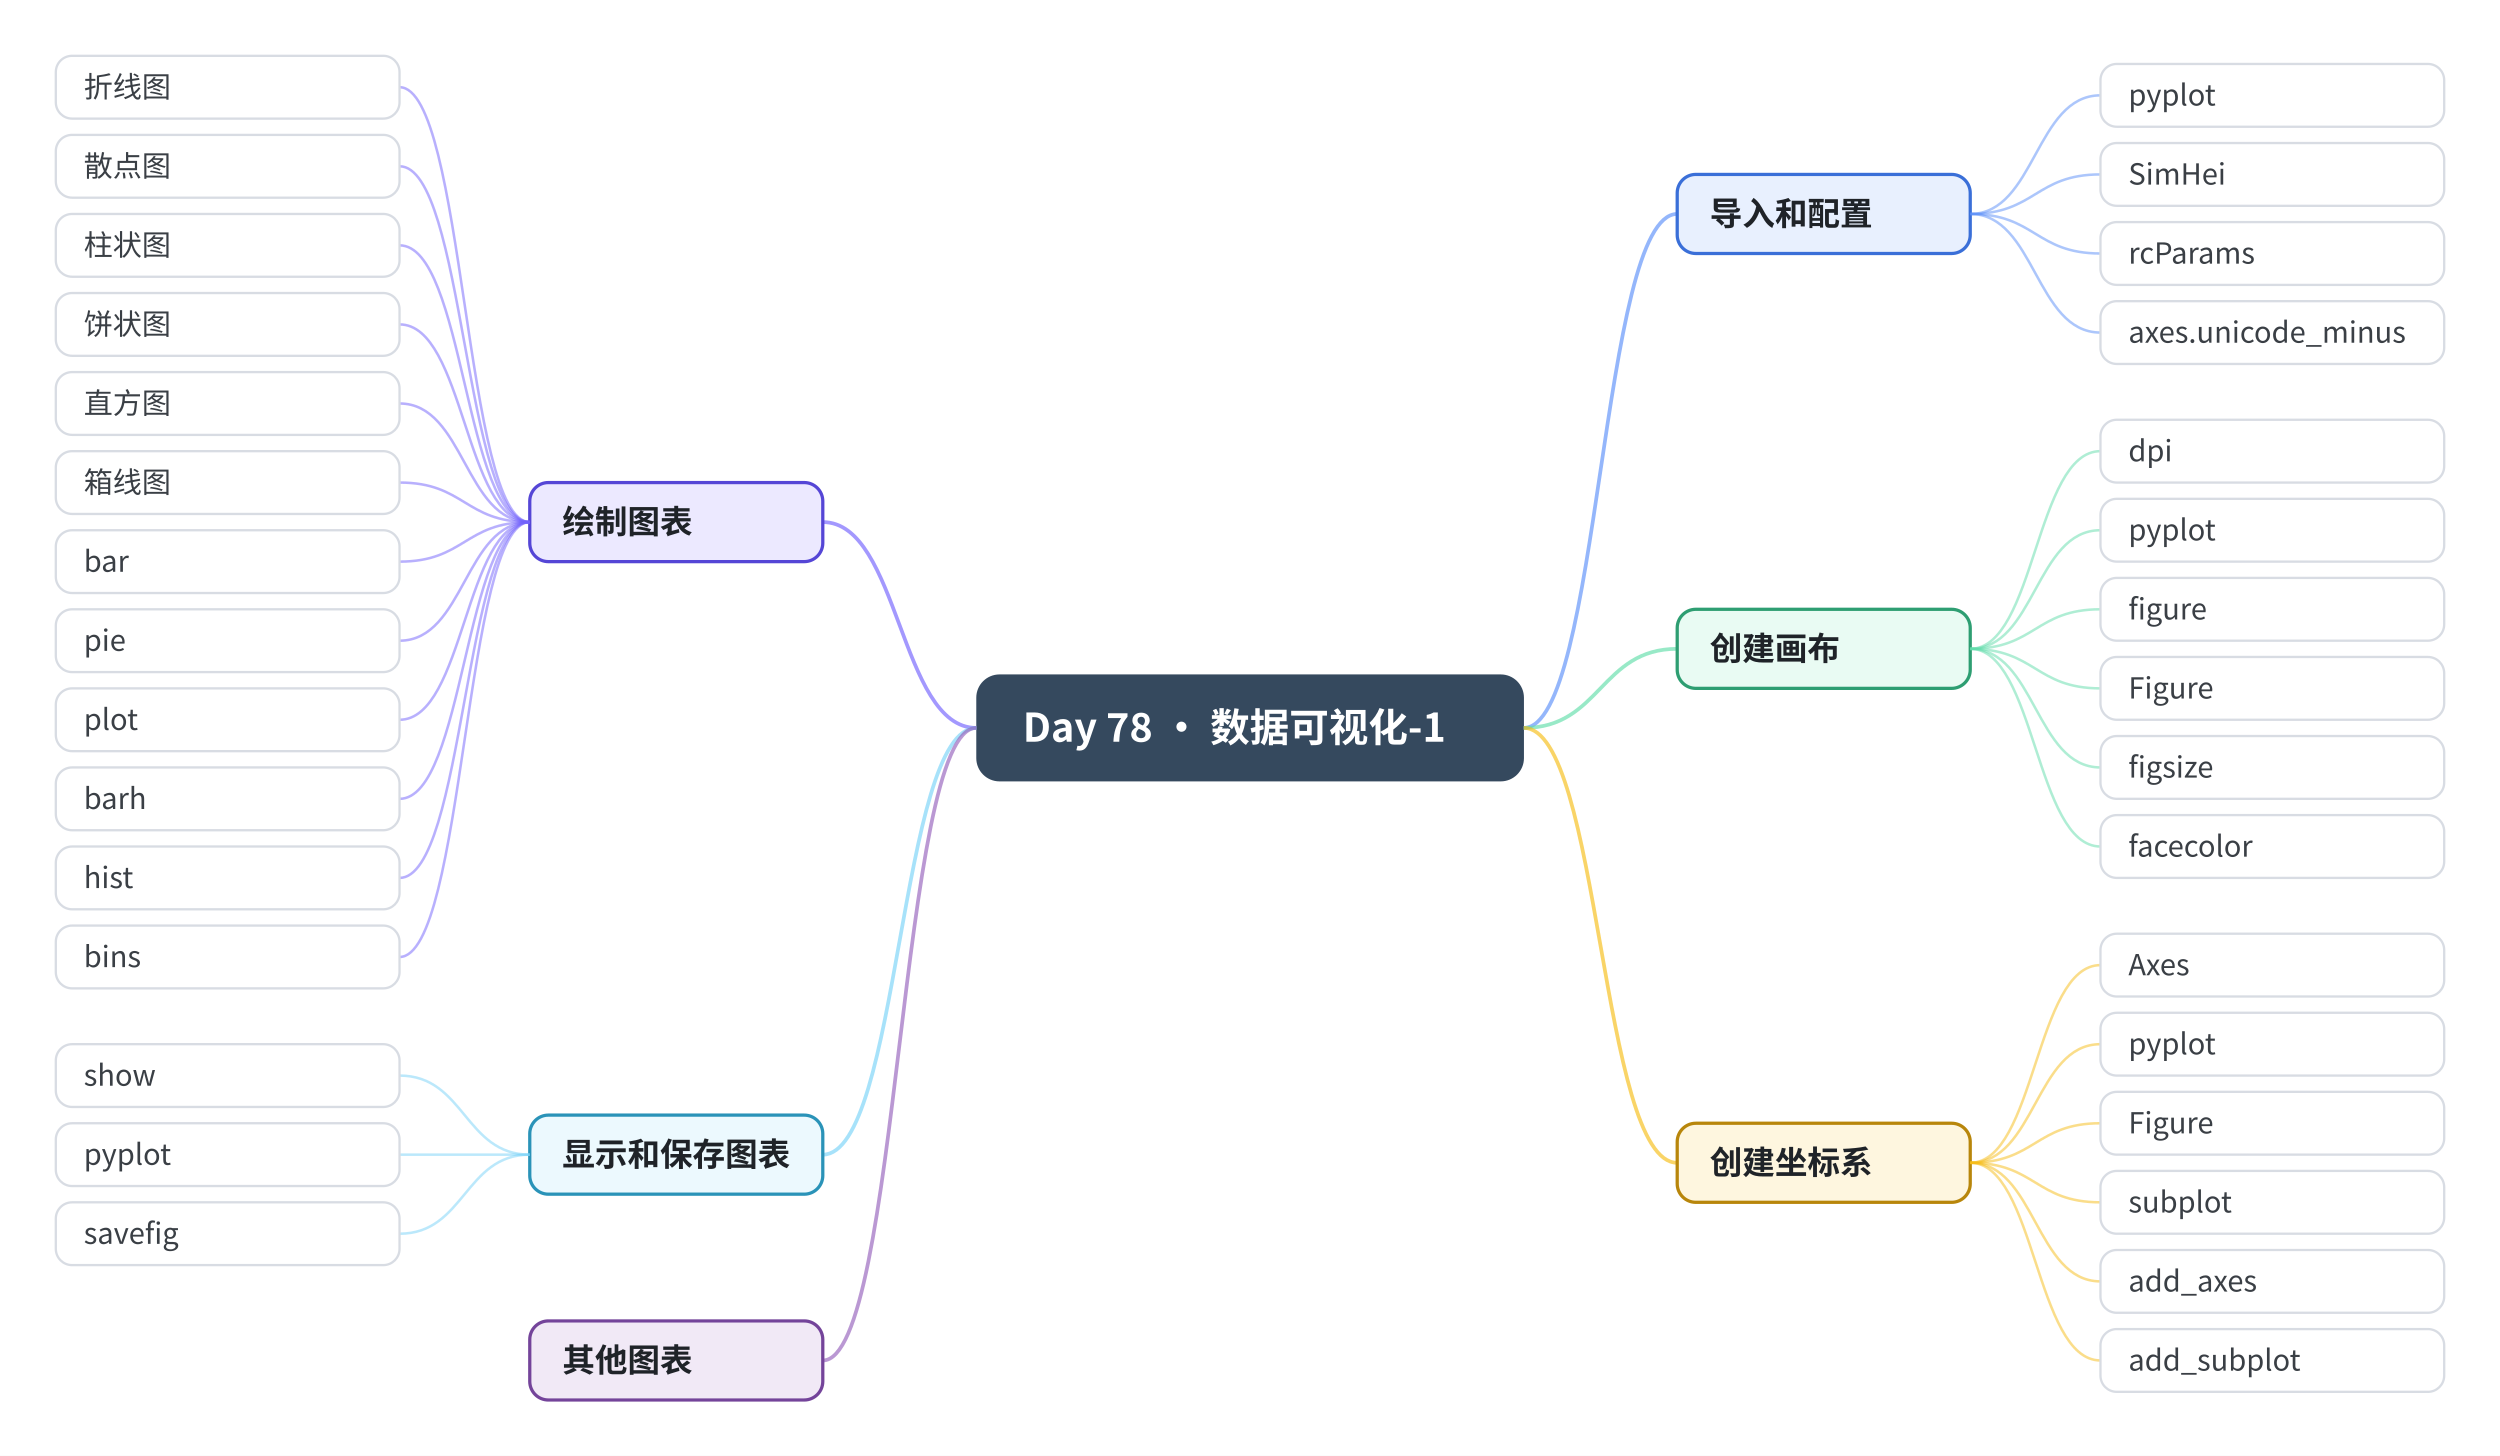
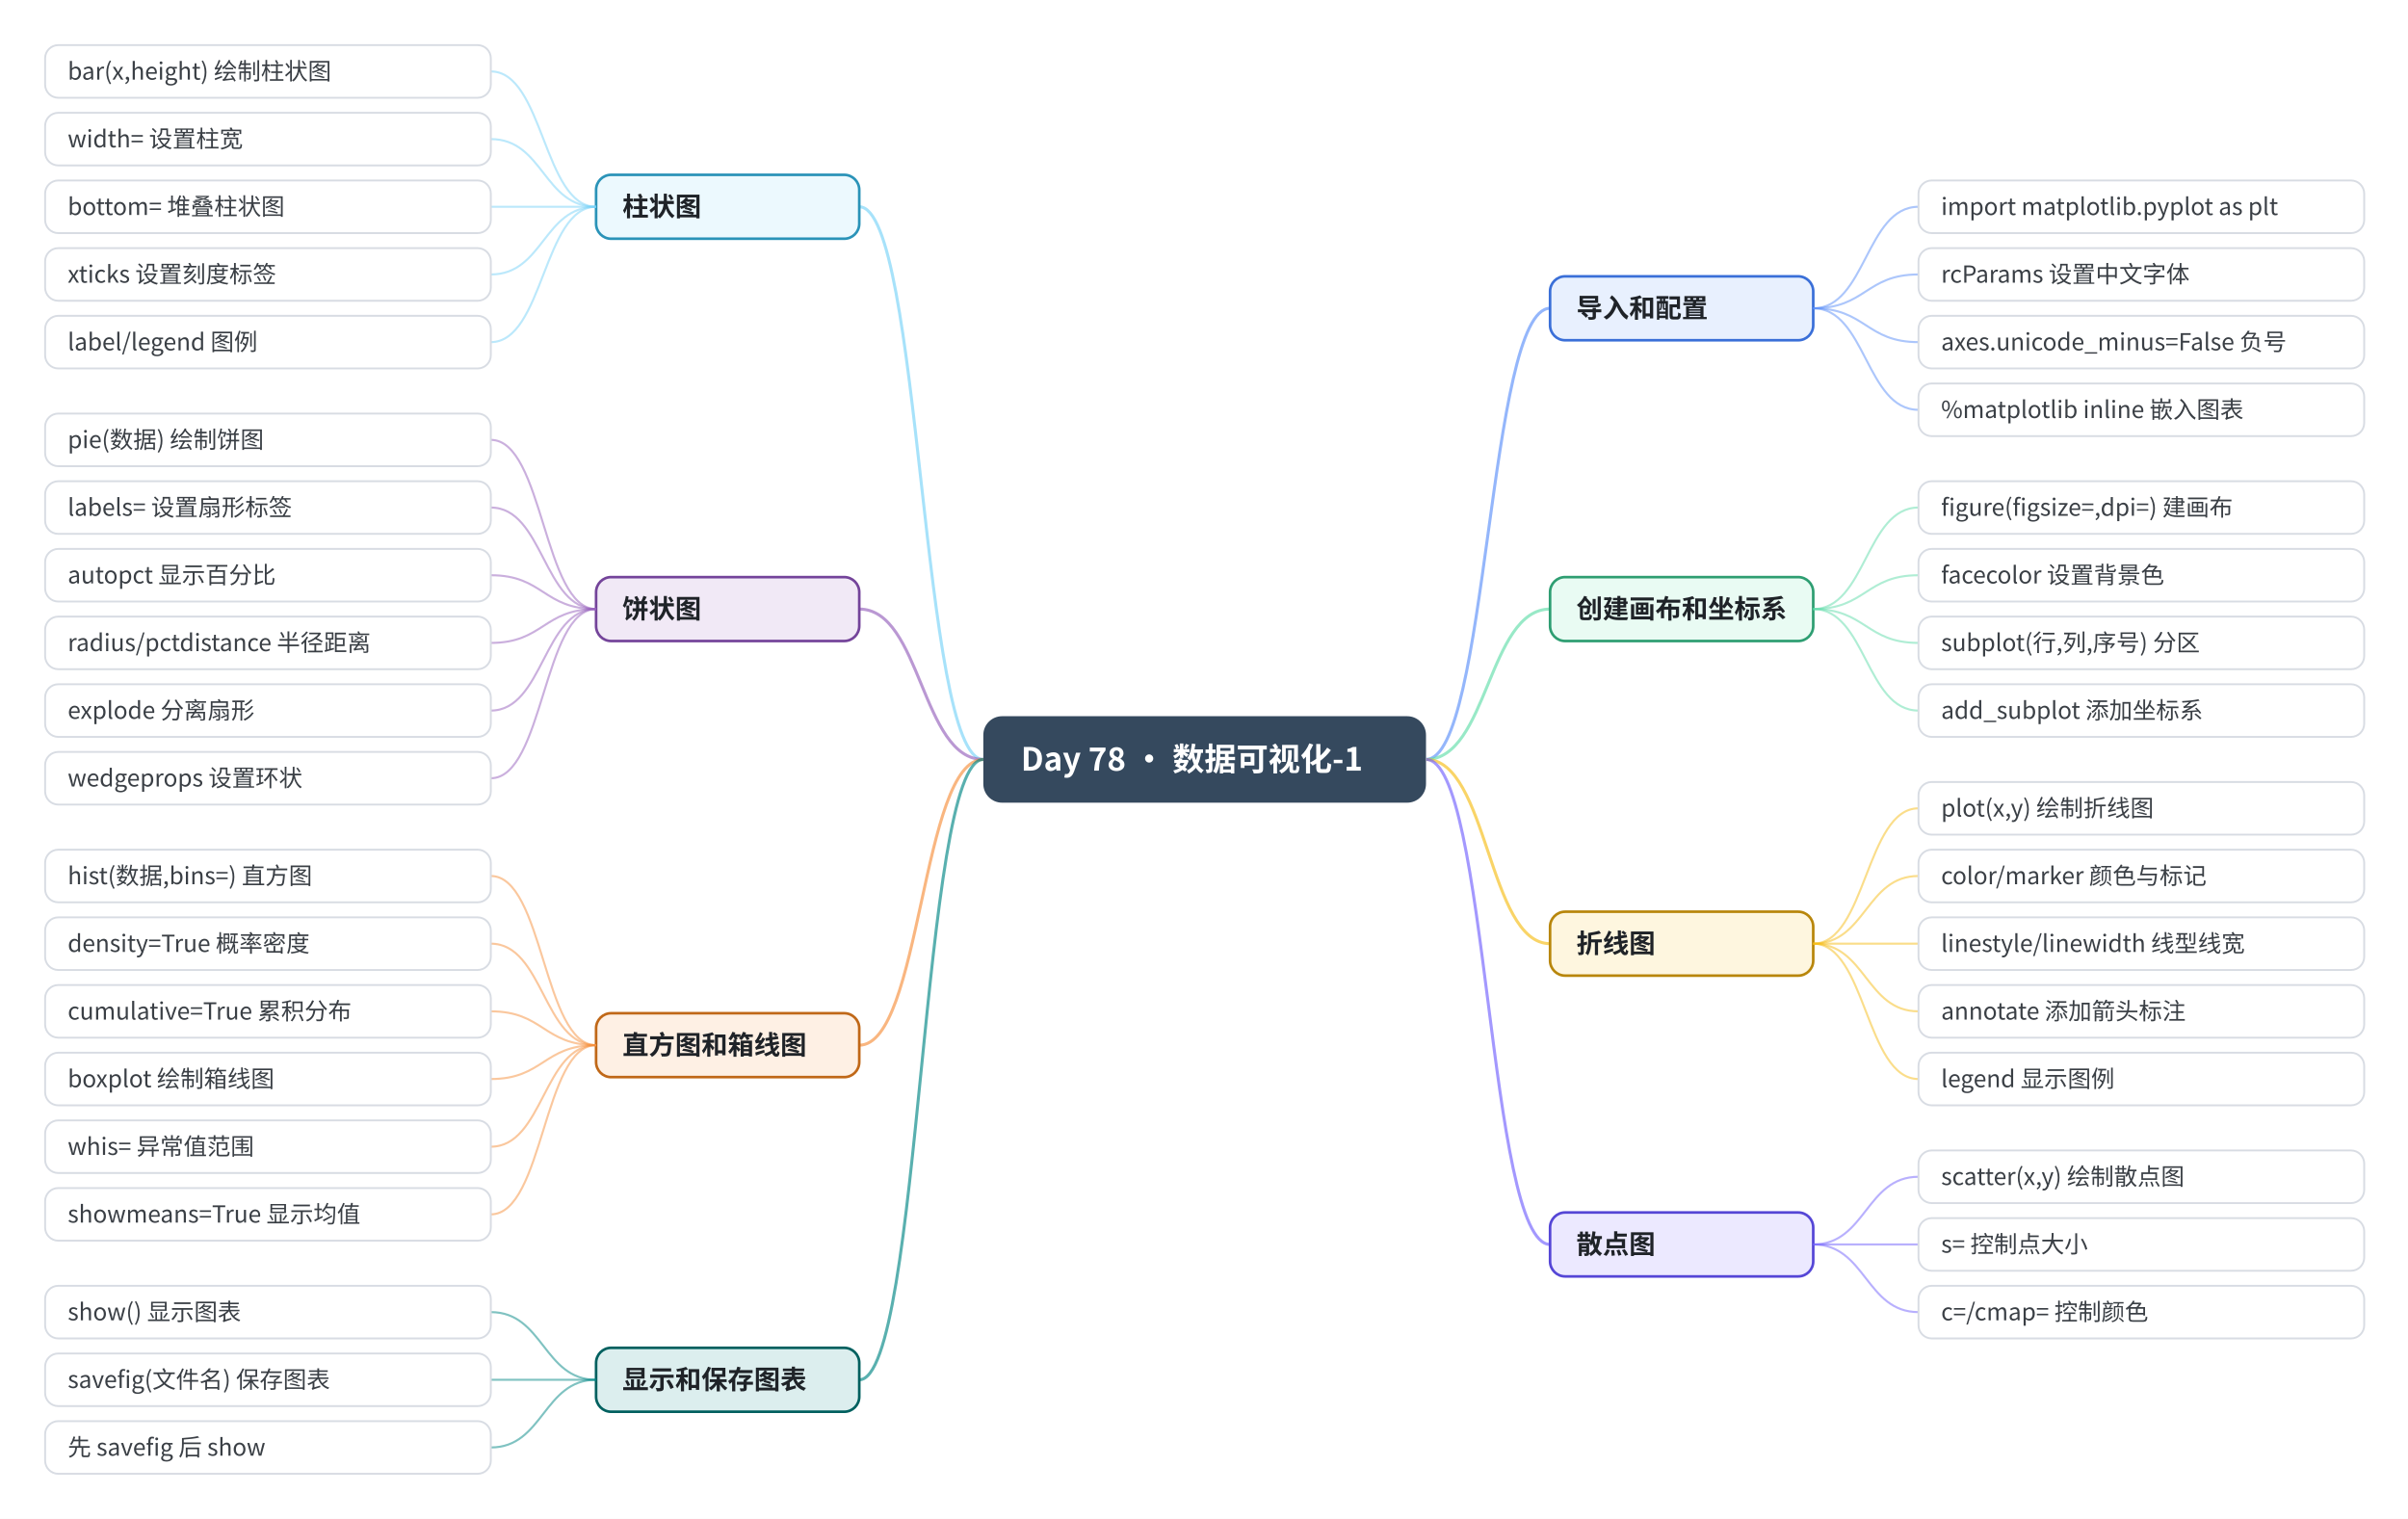
- <svg xmlns="http://www.w3.org/2000/svg" width="1075" height="626" viewBox="0 0 1075 626" font-family="Microsoft YaHei, PingFang SC, Hiragino Sans GB, Noto Sans CJK SC, sans-serif">
-   <rect width="1075" height="626" fill="#ffffff" />
-   <rect x="419.8" y="290.0" width="235.5" height="46" rx="10" fill="#35495E" />
-   <text x="439.8" y="313.0" fill="#ffffff" font-size="17" font-weight="bold" dominant-baseline="middle">Day 78 · 数据可视化-1</text>
-   <path d="M655.2,313.0 C688.2,313.0 688.2,92.0 721.2,92.0" fill="none" stroke="#5B8FF9" stroke-width="1.6" stroke-opacity="0.65" />
-   <rect x="721.2" y="75.0" width="126.0" height="34" rx="8" fill="#5B8FF9" fill-opacity="0.14" stroke="#3A6FD8" stroke-width="1.4" />
-   <text x="735.2" y="92.0" fill="#1f2328" font-size="14" font-weight="bold" dominant-baseline="middle">导入和配置</text>
-   <path d="M847.2,92.0 C875.2,92.0 875.2,41.0 903.2,41.0" fill="none" stroke="#5B8FF9" stroke-width="1.1" stroke-opacity="0.5" />
-   <rect x="903.2" y="27.5" width="147.8" height="27" rx="7" fill="#ffffff" stroke="#d8dce3" stroke-width="1" />
-   <text x="915.2" y="41.0" fill="#3a3f45" font-size="12.5" dominant-baseline="middle">pyplot</text>
-   <path d="M847.2,92.0 C875.2,92.0 875.2,75.0 903.2,75.0" fill="none" stroke="#5B8FF9" stroke-width="1.1" stroke-opacity="0.5" />
-   <rect x="903.2" y="61.5" width="147.8" height="27" rx="7" fill="#ffffff" stroke="#d8dce3" stroke-width="1" />
-   <text x="915.2" y="75.0" fill="#3a3f45" font-size="12.5" dominant-baseline="middle">SimHei</text>
-   <path d="M847.2,92.0 C875.2,92.0 875.2,109.0 903.2,109.0" fill="none" stroke="#5B8FF9" stroke-width="1.1" stroke-opacity="0.5" />
-   <rect x="903.2" y="95.5" width="147.8" height="27" rx="7" fill="#ffffff" stroke="#d8dce3" stroke-width="1" />
-   <text x="915.2" y="109.0" fill="#3a3f45" font-size="12.5" dominant-baseline="middle">rcParams</text>
-   <path d="M847.2,92.0 C875.2,92.0 875.2,143.0 903.2,143.0" fill="none" stroke="#5B8FF9" stroke-width="1.1" stroke-opacity="0.5" />
-   <rect x="903.2" y="129.5" width="147.8" height="27" rx="7" fill="#ffffff" stroke="#d8dce3" stroke-width="1" />
-   <text x="915.2" y="143.0" fill="#3a3f45" font-size="12.5" dominant-baseline="middle">axes.unicode_minus</text>
-   <path d="M655.2,313.0 C688.2,313.0 688.2,279.0 721.2,279.0" fill="none" stroke="#61DDAA" stroke-width="1.6" stroke-opacity="0.65" />
-   <rect x="721.2" y="262.0" width="126.0" height="34" rx="8" fill="#61DDAA" fill-opacity="0.14" stroke="#2E9E72" stroke-width="1.4" />
-   <text x="735.2" y="279.0" fill="#1f2328" font-size="14" font-weight="bold" dominant-baseline="middle">创建画布</text>
-   <path d="M847.2,279.0 C875.2,279.0 875.2,194.0 903.2,194.0" fill="none" stroke="#61DDAA" stroke-width="1.1" stroke-opacity="0.5" />
-   <rect x="903.2" y="180.5" width="147.8" height="27" rx="7" fill="#ffffff" stroke="#d8dce3" stroke-width="1" />
-   <text x="915.2" y="194.0" fill="#3a3f45" font-size="12.5" dominant-baseline="middle">dpi</text>
-   <path d="M847.2,279.0 C875.2,279.0 875.2,228.0 903.2,228.0" fill="none" stroke="#61DDAA" stroke-width="1.1" stroke-opacity="0.5" />
-   <rect x="903.2" y="214.5" width="147.8" height="27" rx="7" fill="#ffffff" stroke="#d8dce3" stroke-width="1" />
-   <text x="915.2" y="228.0" fill="#3a3f45" font-size="12.5" dominant-baseline="middle">pyplot</text>
-   <path d="M847.2,279.0 C875.2,279.0 875.2,262.0 903.2,262.0" fill="none" stroke="#61DDAA" stroke-width="1.1" stroke-opacity="0.5" />
-   <rect x="903.2" y="248.5" width="147.8" height="27" rx="7" fill="#ffffff" stroke="#d8dce3" stroke-width="1" />
-   <text x="915.2" y="262.0" fill="#3a3f45" font-size="12.5" dominant-baseline="middle">figure</text>
-   <path d="M847.2,279.0 C875.2,279.0 875.2,296.0 903.2,296.0" fill="none" stroke="#61DDAA" stroke-width="1.1" stroke-opacity="0.5" />
-   <rect x="903.2" y="282.5" width="147.8" height="27" rx="7" fill="#ffffff" stroke="#d8dce3" stroke-width="1" />
-   <text x="915.2" y="296.0" fill="#3a3f45" font-size="12.5" dominant-baseline="middle">Figure</text>
-   <path d="M847.2,279.0 C875.2,279.0 875.2,330.0 903.2,330.0" fill="none" stroke="#61DDAA" stroke-width="1.1" stroke-opacity="0.5" />
-   <rect x="903.2" y="316.5" width="147.8" height="27" rx="7" fill="#ffffff" stroke="#d8dce3" stroke-width="1" />
-   <text x="915.2" y="330.0" fill="#3a3f45" font-size="12.5" dominant-baseline="middle">figsize</text>
-   <path d="M847.2,279.0 C875.2,279.0 875.2,364.0 903.2,364.0" fill="none" stroke="#61DDAA" stroke-width="1.1" stroke-opacity="0.5" />
-   <rect x="903.2" y="350.5" width="147.8" height="27" rx="7" fill="#ffffff" stroke="#d8dce3" stroke-width="1" />
-   <text x="915.2" y="364.0" fill="#3a3f45" font-size="12.5" dominant-baseline="middle">facecolor</text>
-   <path d="M655.2,313.0 C688.2,313.0 688.2,500.0 721.2,500.0" fill="none" stroke="#F6BD16" stroke-width="1.6" stroke-opacity="0.65" />
-   <rect x="721.2" y="483.0" width="126.0" height="34" rx="8" fill="#F6BD16" fill-opacity="0.14" stroke="#B8860B" stroke-width="1.4" />
-   <text x="735.2" y="500.0" fill="#1f2328" font-size="14" font-weight="bold" dominant-baseline="middle">创建坐标系</text>
-   <path d="M847.2,500.0 C875.2,500.0 875.2,415.0 903.2,415.0" fill="none" stroke="#F6BD16" stroke-width="1.1" stroke-opacity="0.5" />
-   <rect x="903.2" y="401.5" width="147.8" height="27" rx="7" fill="#ffffff" stroke="#d8dce3" stroke-width="1" />
-   <text x="915.2" y="415.0" fill="#3a3f45" font-size="12.5" dominant-baseline="middle">Axes</text>
-   <path d="M847.2,500.0 C875.2,500.0 875.2,449.0 903.2,449.0" fill="none" stroke="#F6BD16" stroke-width="1.1" stroke-opacity="0.5" />
-   <rect x="903.2" y="435.5" width="147.8" height="27" rx="7" fill="#ffffff" stroke="#d8dce3" stroke-width="1" />
-   <text x="915.2" y="449.0" fill="#3a3f45" font-size="12.5" dominant-baseline="middle">pyplot</text>
-   <path d="M847.2,500.0 C875.2,500.0 875.2,483.0 903.2,483.0" fill="none" stroke="#F6BD16" stroke-width="1.1" stroke-opacity="0.5" />
-   <rect x="903.2" y="469.5" width="147.8" height="27" rx="7" fill="#ffffff" stroke="#d8dce3" stroke-width="1" />
-   <text x="915.2" y="483.0" fill="#3a3f45" font-size="12.5" dominant-baseline="middle">Figure</text>
-   <path d="M847.2,500.0 C875.2,500.0 875.2,517.0 903.2,517.0" fill="none" stroke="#F6BD16" stroke-width="1.1" stroke-opacity="0.5" />
-   <rect x="903.2" y="503.5" width="147.8" height="27" rx="7" fill="#ffffff" stroke="#d8dce3" stroke-width="1" />
-   <text x="915.2" y="517.0" fill="#3a3f45" font-size="12.5" dominant-baseline="middle">subplot</text>
-   <path d="M847.2,500.0 C875.2,500.0 875.2,551.0 903.2,551.0" fill="none" stroke="#F6BD16" stroke-width="1.1" stroke-opacity="0.5" />
-   <rect x="903.2" y="537.5" width="147.8" height="27" rx="7" fill="#ffffff" stroke="#d8dce3" stroke-width="1" />
-   <text x="915.2" y="551.0" fill="#3a3f45" font-size="12.5" dominant-baseline="middle">add_axes</text>
-   <path d="M847.2,500.0 C875.2,500.0 875.2,585.0 903.2,585.0" fill="none" stroke="#F6BD16" stroke-width="1.1" stroke-opacity="0.5" />
-   <rect x="903.2" y="571.5" width="147.8" height="27" rx="7" fill="#ffffff" stroke="#d8dce3" stroke-width="1" />
-   <text x="915.2" y="585.0" fill="#3a3f45" font-size="12.5" dominant-baseline="middle">add_subplot</text>
-   <path d="M419.8,313.0 C386.8,313.0 386.8,224.5 353.8,224.5" fill="none" stroke="#7262FD" stroke-width="1.6" stroke-opacity="0.65" />
-   <rect x="227.8" y="207.5" width="126.0" height="34" rx="8" fill="#7262FD" fill-opacity="0.14" stroke="#5546D6" stroke-width="1.4" />
-   <text x="241.8" y="224.5" fill="#1f2328" font-size="14" font-weight="bold" dominant-baseline="middle">绘制图表</text>
-   <path d="M227.8,224.5 C199.8,224.5 199.8,37.5 171.8,37.5" fill="none" stroke="#7262FD" stroke-width="1.1" stroke-opacity="0.5" />
-   <rect x="24.0" y="24.0" width="147.8" height="27" rx="7" fill="#ffffff" stroke="#d8dce3" stroke-width="1" />
-   <text x="36.0" y="37.5" fill="#3a3f45" font-size="12.5" dominant-baseline="middle">折线图</text>
-   <path d="M227.8,224.5 C199.8,224.5 199.8,71.5 171.8,71.5" fill="none" stroke="#7262FD" stroke-width="1.1" stroke-opacity="0.5" />
-   <rect x="24.0" y="58.0" width="147.8" height="27" rx="7" fill="#ffffff" stroke="#d8dce3" stroke-width="1" />
-   <text x="36.0" y="71.5" fill="#3a3f45" font-size="12.5" dominant-baseline="middle">散点图</text>
-   <path d="M227.8,224.5 C199.8,224.5 199.8,105.5 171.8,105.5" fill="none" stroke="#7262FD" stroke-width="1.1" stroke-opacity="0.5" />
-   <rect x="24.0" y="92.0" width="147.8" height="27" rx="7" fill="#ffffff" stroke="#d8dce3" stroke-width="1" />
-   <text x="36.0" y="105.5" fill="#3a3f45" font-size="12.5" dominant-baseline="middle">柱状图</text>
-   <path d="M227.8,224.5 C199.8,224.5 199.8,139.5 171.8,139.5" fill="none" stroke="#7262FD" stroke-width="1.1" stroke-opacity="0.5" />
-   <rect x="24.0" y="126.0" width="147.8" height="27" rx="7" fill="#ffffff" stroke="#d8dce3" stroke-width="1" />
-   <text x="36.0" y="139.5" fill="#3a3f45" font-size="12.5" dominant-baseline="middle">饼状图</text>
-   <path d="M227.8,224.5 C199.8,224.5 199.8,173.5 171.8,173.5" fill="none" stroke="#7262FD" stroke-width="1.1" stroke-opacity="0.5" />
-   <rect x="24.0" y="160.0" width="147.8" height="27" rx="7" fill="#ffffff" stroke="#d8dce3" stroke-width="1" />
-   <text x="36.0" y="173.5" fill="#3a3f45" font-size="12.5" dominant-baseline="middle">直方图</text>
-   <path d="M227.8,224.5 C199.8,224.5 199.8,207.5 171.8,207.5" fill="none" stroke="#7262FD" stroke-width="1.1" stroke-opacity="0.5" />
-   <rect x="24.0" y="194.0" width="147.8" height="27" rx="7" fill="#ffffff" stroke="#d8dce3" stroke-width="1" />
-   <text x="36.0" y="207.5" fill="#3a3f45" font-size="12.5" dominant-baseline="middle">箱线图</text>
-   <path d="M227.8,224.5 C199.8,224.5 199.8,241.5 171.8,241.5" fill="none" stroke="#7262FD" stroke-width="1.1" stroke-opacity="0.5" />
-   <rect x="24.0" y="228.0" width="147.8" height="27" rx="7" fill="#ffffff" stroke="#d8dce3" stroke-width="1" />
-   <text x="36.0" y="241.5" fill="#3a3f45" font-size="12.5" dominant-baseline="middle">bar</text>
-   <path d="M227.8,224.5 C199.8,224.5 199.8,275.5 171.8,275.5" fill="none" stroke="#7262FD" stroke-width="1.1" stroke-opacity="0.5" />
-   <rect x="24.0" y="262.0" width="147.8" height="27" rx="7" fill="#ffffff" stroke="#d8dce3" stroke-width="1" />
-   <text x="36.0" y="275.5" fill="#3a3f45" font-size="12.5" dominant-baseline="middle">pie</text>
-   <path d="M227.8,224.5 C199.8,224.5 199.8,309.5 171.8,309.5" fill="none" stroke="#7262FD" stroke-width="1.1" stroke-opacity="0.5" />
-   <rect x="24.0" y="296.0" width="147.8" height="27" rx="7" fill="#ffffff" stroke="#d8dce3" stroke-width="1" />
-   <text x="36.0" y="309.5" fill="#3a3f45" font-size="12.5" dominant-baseline="middle">plot</text>
-   <path d="M227.8,224.5 C199.8,224.5 199.8,343.5 171.8,343.5" fill="none" stroke="#7262FD" stroke-width="1.1" stroke-opacity="0.5" />
-   <rect x="24.0" y="330.0" width="147.8" height="27" rx="7" fill="#ffffff" stroke="#d8dce3" stroke-width="1" />
-   <text x="36.0" y="343.5" fill="#3a3f45" font-size="12.5" dominant-baseline="middle">barh</text>
-   <path d="M227.8,224.5 C199.8,224.5 199.8,377.5 171.8,377.5" fill="none" stroke="#7262FD" stroke-width="1.1" stroke-opacity="0.5" />
-   <rect x="24.0" y="364.0" width="147.8" height="27" rx="7" fill="#ffffff" stroke="#d8dce3" stroke-width="1" />
-   <text x="36.0" y="377.5" fill="#3a3f45" font-size="12.5" dominant-baseline="middle">hist</text>
-   <path d="M227.8,224.5 C199.8,224.5 199.8,411.5 171.8,411.5" fill="none" stroke="#7262FD" stroke-width="1.1" stroke-opacity="0.5" />
-   <rect x="24.0" y="398.0" width="147.8" height="27" rx="7" fill="#ffffff" stroke="#d8dce3" stroke-width="1" />
-   <text x="36.0" y="411.5" fill="#3a3f45" font-size="12.5" dominant-baseline="middle">bins</text>
-   <path d="M419.8,313.0 C386.8,313.0 386.8,496.5 353.8,496.5" fill="none" stroke="#78D3F8" stroke-width="1.6" stroke-opacity="0.65" />
-   <rect x="227.8" y="479.5" width="126.0" height="34" rx="8" fill="#78D3F8" fill-opacity="0.14" stroke="#2A93B8" stroke-width="1.4" />
-   <text x="241.8" y="496.5" fill="#1f2328" font-size="14" font-weight="bold" dominant-baseline="middle">显示和保存图表</text>
-   <path d="M227.8,496.5 C199.8,496.5 199.8,462.5 171.8,462.5" fill="none" stroke="#78D3F8" stroke-width="1.1" stroke-opacity="0.5" />
-   <rect x="24.0" y="449.0" width="147.8" height="27" rx="7" fill="#ffffff" stroke="#d8dce3" stroke-width="1" />
-   <text x="36.0" y="462.5" fill="#3a3f45" font-size="12.5" dominant-baseline="middle">show</text>
-   <path d="M227.8,496.5 C199.8,496.5 199.8,496.5 171.8,496.5" fill="none" stroke="#78D3F8" stroke-width="1.1" stroke-opacity="0.5" />
-   <rect x="24.0" y="483.0" width="147.8" height="27" rx="7" fill="#ffffff" stroke="#d8dce3" stroke-width="1" />
-   <text x="36.0" y="496.5" fill="#3a3f45" font-size="12.5" dominant-baseline="middle">pyplot</text>
-   <path d="M227.8,496.5 C199.8,496.5 199.8,530.5 171.8,530.5" fill="none" stroke="#78D3F8" stroke-width="1.1" stroke-opacity="0.5" />
-   <rect x="24.0" y="517.0" width="147.8" height="27" rx="7" fill="#ffffff" stroke="#d8dce3" stroke-width="1" />
-   <text x="36.0" y="530.5" fill="#3a3f45" font-size="12.5" dominant-baseline="middle">savefig</text>
-   <path d="M419.8,313.0 C386.8,313.0 386.8,585.0 353.8,585.0" fill="none" stroke="#9661BC" stroke-width="1.6" stroke-opacity="0.65" />
-   <rect x="227.8" y="568.0" width="126.0" height="34" rx="8" fill="#9661BC" fill-opacity="0.14" stroke="#74449A" stroke-width="1.4" />
-   <text x="241.8" y="585.0" fill="#1f2328" font-size="14" font-weight="bold" dominant-baseline="middle">其他图表</text>
+ <svg xmlns="http://www.w3.org/2000/svg" width="1281" height="808" viewBox="0 0 1281 808" font-family="Microsoft YaHei, PingFang SC, Hiragino Sans GB, Noto Sans CJK SC, sans-serif">
+   <rect width="1281" height="808" fill="#ffffff" />
+   <rect x="523.1" y="381.0" width="235.5" height="46" rx="10" fill="#35495E" />
+   <text x="543.1" y="404.0" fill="#ffffff" font-size="17" font-weight="bold" dominant-baseline="middle">Day 78 · 数据可视化-1</text>
+   <path d="M758.6,404.0 C791.6,404.0 791.6,164.0 824.6,164.0" fill="none" stroke="#5B8FF9" stroke-width="1.6" stroke-opacity="0.65" />
+   <rect x="824.6" y="147.0" width="140.0" height="34" rx="8" fill="#5B8FF9" fill-opacity="0.14" stroke="#3A6FD8" stroke-width="1.4" />
+   <text x="838.6" y="164.0" fill="#1f2328" font-size="14" font-weight="bold" dominant-baseline="middle">导入和配置</text>
+   <path d="M964.6,164.0 C992.6,164.0 992.6,110.0 1020.6,110.0" fill="none" stroke="#5B8FF9" stroke-width="1.1" stroke-opacity="0.5" />
+   <rect x="1020.6" y="96.0" width="237.1" height="28" rx="7" fill="#ffffff" stroke="#d8dce3" stroke-width="1" />
+   <text x="1032.6" y="110.0" fill="#3a3f45" font-size="12.5" dominant-baseline="middle">import matplotlib.pyplot as plt</text>
+   <path d="M964.6,164.0 C992.6,164.0 992.6,146.0 1020.6,146.0" fill="none" stroke="#5B8FF9" stroke-width="1.1" stroke-opacity="0.5" />
+   <rect x="1020.6" y="132.0" width="237.1" height="28" rx="7" fill="#ffffff" stroke="#d8dce3" stroke-width="1" />
+   <text x="1032.6" y="146.0" fill="#3a3f45" font-size="12.5" dominant-baseline="middle">rcParams 设置中文字体</text>
+   <path d="M964.6,164.0 C992.6,164.0 992.6,182.0 1020.6,182.0" fill="none" stroke="#5B8FF9" stroke-width="1.1" stroke-opacity="0.5" />
+   <rect x="1020.6" y="168.0" width="237.1" height="28" rx="7" fill="#ffffff" stroke="#d8dce3" stroke-width="1" />
+   <text x="1032.6" y="182.0" fill="#3a3f45" font-size="12.5" dominant-baseline="middle">axes.unicode_minus=False 负号</text>
+   <path d="M964.6,164.0 C992.6,164.0 992.6,218.0 1020.6,218.0" fill="none" stroke="#5B8FF9" stroke-width="1.1" stroke-opacity="0.5" />
+   <rect x="1020.6" y="204.0" width="237.1" height="28" rx="7" fill="#ffffff" stroke="#d8dce3" stroke-width="1" />
+   <text x="1032.6" y="218.0" fill="#3a3f45" font-size="12.5" dominant-baseline="middle">%matplotlib inline 嵌入图表</text>
+   <path d="M758.6,404.0 C791.6,404.0 791.6,324.0 824.6,324.0" fill="none" stroke="#61DDAA" stroke-width="1.6" stroke-opacity="0.65" />
+   <rect x="824.6" y="307.0" width="140.0" height="34" rx="8" fill="#61DDAA" fill-opacity="0.14" stroke="#2E9E72" stroke-width="1.4" />
+   <text x="838.6" y="324.0" fill="#1f2328" font-size="14" font-weight="bold" dominant-baseline="middle">创建画布和坐标系</text>
+   <path d="M964.6,324.0 C992.6,324.0 992.6,270.0 1020.6,270.0" fill="none" stroke="#61DDAA" stroke-width="1.1" stroke-opacity="0.5" />
+   <rect x="1020.6" y="256.0" width="237.1" height="28" rx="7" fill="#ffffff" stroke="#d8dce3" stroke-width="1" />
+   <text x="1032.6" y="270.0" fill="#3a3f45" font-size="12.5" dominant-baseline="middle">figure(figsize=,dpi=) 建画布</text>
+   <path d="M964.6,324.0 C992.6,324.0 992.6,306.0 1020.6,306.0" fill="none" stroke="#61DDAA" stroke-width="1.1" stroke-opacity="0.5" />
+   <rect x="1020.6" y="292.0" width="237.1" height="28" rx="7" fill="#ffffff" stroke="#d8dce3" stroke-width="1" />
+   <text x="1032.6" y="306.0" fill="#3a3f45" font-size="12.5" dominant-baseline="middle">facecolor 设置背景色</text>
+   <path d="M964.6,324.0 C992.6,324.0 992.6,342.0 1020.6,342.0" fill="none" stroke="#61DDAA" stroke-width="1.1" stroke-opacity="0.5" />
+   <rect x="1020.6" y="328.0" width="237.1" height="28" rx="7" fill="#ffffff" stroke="#d8dce3" stroke-width="1" />
+   <text x="1032.6" y="342.0" fill="#3a3f45" font-size="12.5" dominant-baseline="middle">subplot(行,列,序号) 分区</text>
+   <path d="M964.6,324.0 C992.6,324.0 992.6,378.0 1020.6,378.0" fill="none" stroke="#61DDAA" stroke-width="1.1" stroke-opacity="0.5" />
+   <rect x="1020.6" y="364.0" width="237.1" height="28" rx="7" fill="#ffffff" stroke="#d8dce3" stroke-width="1" />
+   <text x="1032.6" y="378.0" fill="#3a3f45" font-size="12.5" dominant-baseline="middle">add_subplot 添加坐标系</text>
+   <path d="M758.6,404.0 C791.6,404.0 791.6,502.0 824.6,502.0" fill="none" stroke="#F6BD16" stroke-width="1.6" stroke-opacity="0.65" />
+   <rect x="824.6" y="485.0" width="140.0" height="34" rx="8" fill="#F6BD16" fill-opacity="0.14" stroke="#B8860B" stroke-width="1.4" />
+   <text x="838.6" y="502.0" fill="#1f2328" font-size="14" font-weight="bold" dominant-baseline="middle">折线图</text>
+   <path d="M964.6,502.0 C992.6,502.0 992.6,430.0 1020.6,430.0" fill="none" stroke="#F6BD16" stroke-width="1.1" stroke-opacity="0.5" />
+   <rect x="1020.6" y="416.0" width="237.1" height="28" rx="7" fill="#ffffff" stroke="#d8dce3" stroke-width="1" />
+   <text x="1032.6" y="430.0" fill="#3a3f45" font-size="12.5" dominant-baseline="middle">plot(x,y) 绘制折线图</text>
+   <path d="M964.6,502.0 C992.6,502.0 992.6,466.0 1020.6,466.0" fill="none" stroke="#F6BD16" stroke-width="1.1" stroke-opacity="0.5" />
+   <rect x="1020.6" y="452.0" width="237.1" height="28" rx="7" fill="#ffffff" stroke="#d8dce3" stroke-width="1" />
+   <text x="1032.6" y="466.0" fill="#3a3f45" font-size="12.5" dominant-baseline="middle">color/marker 颜色与标记</text>
+   <path d="M964.6,502.0 C992.6,502.0 992.6,502.0 1020.6,502.0" fill="none" stroke="#F6BD16" stroke-width="1.1" stroke-opacity="0.5" />
+   <rect x="1020.6" y="488.0" width="237.1" height="28" rx="7" fill="#ffffff" stroke="#d8dce3" stroke-width="1" />
+   <text x="1032.6" y="502.0" fill="#3a3f45" font-size="12.5" dominant-baseline="middle">linestyle/linewidth 线型线宽</text>
+   <path d="M964.6,502.0 C992.6,502.0 992.6,538.0 1020.6,538.0" fill="none" stroke="#F6BD16" stroke-width="1.1" stroke-opacity="0.5" />
+   <rect x="1020.6" y="524.0" width="237.1" height="28" rx="7" fill="#ffffff" stroke="#d8dce3" stroke-width="1" />
+   <text x="1032.6" y="538.0" fill="#3a3f45" font-size="12.5" dominant-baseline="middle">annotate 添加箭头标注</text>
+   <path d="M964.6,502.0 C992.6,502.0 992.6,574.0 1020.6,574.0" fill="none" stroke="#F6BD16" stroke-width="1.1" stroke-opacity="0.5" />
+   <rect x="1020.6" y="560.0" width="237.1" height="28" rx="7" fill="#ffffff" stroke="#d8dce3" stroke-width="1" />
+   <text x="1032.6" y="574.0" fill="#3a3f45" font-size="12.5" dominant-baseline="middle">legend 显示图例</text>
+   <path d="M758.6,404.0 C791.6,404.0 791.6,662.0 824.6,662.0" fill="none" stroke="#7262FD" stroke-width="1.6" stroke-opacity="0.65" />
+   <rect x="824.6" y="645.0" width="140.0" height="34" rx="8" fill="#7262FD" fill-opacity="0.14" stroke="#5546D6" stroke-width="1.4" />
+   <text x="838.6" y="662.0" fill="#1f2328" font-size="14" font-weight="bold" dominant-baseline="middle">散点图</text>
+   <path d="M964.6,662.0 C992.6,662.0 992.6,626.0 1020.6,626.0" fill="none" stroke="#7262FD" stroke-width="1.1" stroke-opacity="0.5" />
+   <rect x="1020.6" y="612.0" width="237.1" height="28" rx="7" fill="#ffffff" stroke="#d8dce3" stroke-width="1" />
+   <text x="1032.6" y="626.0" fill="#3a3f45" font-size="12.5" dominant-baseline="middle">scatter(x,y) 绘制散点图</text>
+   <path d="M964.6,662.0 C992.6,662.0 992.6,662.0 1020.6,662.0" fill="none" stroke="#7262FD" stroke-width="1.1" stroke-opacity="0.5" />
+   <rect x="1020.6" y="648.0" width="237.1" height="28" rx="7" fill="#ffffff" stroke="#d8dce3" stroke-width="1" />
+   <text x="1032.6" y="662.0" fill="#3a3f45" font-size="12.5" dominant-baseline="middle">s= 控制点大小</text>
+   <path d="M964.6,662.0 C992.6,662.0 992.6,698.0 1020.6,698.0" fill="none" stroke="#7262FD" stroke-width="1.1" stroke-opacity="0.5" />
+   <rect x="1020.6" y="684.0" width="237.1" height="28" rx="7" fill="#ffffff" stroke="#d8dce3" stroke-width="1" />
+   <text x="1032.6" y="698.0" fill="#3a3f45" font-size="12.5" dominant-baseline="middle">c=/cmap= 控制颜色</text>
+   <path d="M523.1,404.0 C490.1,404.0 490.1,110.0 457.1,110.0" fill="none" stroke="#78D3F8" stroke-width="1.6" stroke-opacity="0.65" />
+   <rect x="317.1" y="93.0" width="140.0" height="34" rx="8" fill="#78D3F8" fill-opacity="0.14" stroke="#2A93B8" stroke-width="1.4" />
+   <text x="331.1" y="110.0" fill="#1f2328" font-size="14" font-weight="bold" dominant-baseline="middle">柱状图</text>
+   <path d="M317.1,110.0 C289.1,110.0 289.1,38.0 261.1,38.0" fill="none" stroke="#78D3F8" stroke-width="1.1" stroke-opacity="0.5" />
+   <rect x="24.0" y="24.0" width="237.1" height="28" rx="7" fill="#ffffff" stroke="#d8dce3" stroke-width="1" />
+   <text x="36.0" y="38.0" fill="#3a3f45" font-size="12.5" dominant-baseline="middle">bar(x,height) 绘制柱状图</text>
+   <path d="M317.1,110.0 C289.1,110.0 289.1,74.0 261.1,74.0" fill="none" stroke="#78D3F8" stroke-width="1.1" stroke-opacity="0.5" />
+   <rect x="24.0" y="60.0" width="237.1" height="28" rx="7" fill="#ffffff" stroke="#d8dce3" stroke-width="1" />
+   <text x="36.0" y="74.0" fill="#3a3f45" font-size="12.5" dominant-baseline="middle">width= 设置柱宽</text>
+   <path d="M317.1,110.0 C289.1,110.0 289.1,110.0 261.1,110.0" fill="none" stroke="#78D3F8" stroke-width="1.1" stroke-opacity="0.5" />
+   <rect x="24.0" y="96.0" width="237.1" height="28" rx="7" fill="#ffffff" stroke="#d8dce3" stroke-width="1" />
+   <text x="36.0" y="110.0" fill="#3a3f45" font-size="12.5" dominant-baseline="middle">bottom= 堆叠柱状图</text>
+   <path d="M317.1,110.0 C289.1,110.0 289.1,146.0 261.1,146.0" fill="none" stroke="#78D3F8" stroke-width="1.1" stroke-opacity="0.5" />
+   <rect x="24.0" y="132.0" width="237.1" height="28" rx="7" fill="#ffffff" stroke="#d8dce3" stroke-width="1" />
+   <text x="36.0" y="146.0" fill="#3a3f45" font-size="12.5" dominant-baseline="middle">xticks 设置刻度标签</text>
+   <path d="M317.1,110.0 C289.1,110.0 289.1,182.0 261.1,182.0" fill="none" stroke="#78D3F8" stroke-width="1.1" stroke-opacity="0.5" />
+   <rect x="24.0" y="168.0" width="237.1" height="28" rx="7" fill="#ffffff" stroke="#d8dce3" stroke-width="1" />
+   <text x="36.0" y="182.0" fill="#3a3f45" font-size="12.5" dominant-baseline="middle">label/legend 图例</text>
+   <path d="M523.1,404.0 C490.1,404.0 490.1,324.0 457.1,324.0" fill="none" stroke="#9661BC" stroke-width="1.6" stroke-opacity="0.65" />
+   <rect x="317.1" y="307.0" width="140.0" height="34" rx="8" fill="#9661BC" fill-opacity="0.14" stroke="#74449A" stroke-width="1.4" />
+   <text x="331.1" y="324.0" fill="#1f2328" font-size="14" font-weight="bold" dominant-baseline="middle">饼状图</text>
+   <path d="M317.1,324.0 C289.1,324.0 289.1,234.0 261.1,234.0" fill="none" stroke="#9661BC" stroke-width="1.1" stroke-opacity="0.5" />
+   <rect x="24.0" y="220.0" width="237.1" height="28" rx="7" fill="#ffffff" stroke="#d8dce3" stroke-width="1" />
+   <text x="36.0" y="234.0" fill="#3a3f45" font-size="12.5" dominant-baseline="middle">pie(数据) 绘制饼图</text>
+   <path d="M317.1,324.0 C289.1,324.0 289.1,270.0 261.1,270.0" fill="none" stroke="#9661BC" stroke-width="1.1" stroke-opacity="0.5" />
+   <rect x="24.0" y="256.0" width="237.1" height="28" rx="7" fill="#ffffff" stroke="#d8dce3" stroke-width="1" />
+   <text x="36.0" y="270.0" fill="#3a3f45" font-size="12.5" dominant-baseline="middle">labels= 设置扇形标签</text>
+   <path d="M317.1,324.0 C289.1,324.0 289.1,306.0 261.1,306.0" fill="none" stroke="#9661BC" stroke-width="1.1" stroke-opacity="0.5" />
+   <rect x="24.0" y="292.0" width="237.1" height="28" rx="7" fill="#ffffff" stroke="#d8dce3" stroke-width="1" />
+   <text x="36.0" y="306.0" fill="#3a3f45" font-size="12.5" dominant-baseline="middle">autopct 显示百分比</text>
+   <path d="M317.1,324.0 C289.1,324.0 289.1,342.0 261.1,342.0" fill="none" stroke="#9661BC" stroke-width="1.1" stroke-opacity="0.5" />
+   <rect x="24.0" y="328.0" width="237.1" height="28" rx="7" fill="#ffffff" stroke="#d8dce3" stroke-width="1" />
+   <text x="36.0" y="342.0" fill="#3a3f45" font-size="12.5" dominant-baseline="middle">radius/pctdistance 半径距离</text>
+   <path d="M317.1,324.0 C289.1,324.0 289.1,378.0 261.1,378.0" fill="none" stroke="#9661BC" stroke-width="1.1" stroke-opacity="0.5" />
+   <rect x="24.0" y="364.0" width="237.1" height="28" rx="7" fill="#ffffff" stroke="#d8dce3" stroke-width="1" />
+   <text x="36.0" y="378.0" fill="#3a3f45" font-size="12.5" dominant-baseline="middle">explode 分离扇形</text>
+   <path d="M317.1,324.0 C289.1,324.0 289.1,414.0 261.1,414.0" fill="none" stroke="#9661BC" stroke-width="1.1" stroke-opacity="0.5" />
+   <rect x="24.0" y="400.0" width="237.1" height="28" rx="7" fill="#ffffff" stroke="#d8dce3" stroke-width="1" />
+   <text x="36.0" y="414.0" fill="#3a3f45" font-size="12.5" dominant-baseline="middle">wedgeprops 设置环状</text>
+   <path d="M523.1,404.0 C490.1,404.0 490.1,556.0 457.1,556.0" fill="none" stroke="#F6903D" stroke-width="1.6" stroke-opacity="0.65" />
+   <rect x="317.1" y="539.0" width="140.0" height="34" rx="8" fill="#F6903D" fill-opacity="0.14" stroke="#C06818" stroke-width="1.4" />
+   <text x="331.1" y="556.0" fill="#1f2328" font-size="14" font-weight="bold" dominant-baseline="middle">直方图和箱线图</text>
+   <path d="M317.1,556.0 C289.1,556.0 289.1,466.0 261.1,466.0" fill="none" stroke="#F6903D" stroke-width="1.1" stroke-opacity="0.5" />
+   <rect x="24.0" y="452.0" width="237.1" height="28" rx="7" fill="#ffffff" stroke="#d8dce3" stroke-width="1" />
+   <text x="36.0" y="466.0" fill="#3a3f45" font-size="12.5" dominant-baseline="middle">hist(数据,bins=) 直方图</text>
+   <path d="M317.1,556.0 C289.1,556.0 289.1,502.0 261.1,502.0" fill="none" stroke="#F6903D" stroke-width="1.1" stroke-opacity="0.5" />
+   <rect x="24.0" y="488.0" width="237.1" height="28" rx="7" fill="#ffffff" stroke="#d8dce3" stroke-width="1" />
+   <text x="36.0" y="502.0" fill="#3a3f45" font-size="12.5" dominant-baseline="middle">density=True 概率密度</text>
+   <path d="M317.1,556.0 C289.1,556.0 289.1,538.0 261.1,538.0" fill="none" stroke="#F6903D" stroke-width="1.1" stroke-opacity="0.5" />
+   <rect x="24.0" y="524.0" width="237.1" height="28" rx="7" fill="#ffffff" stroke="#d8dce3" stroke-width="1" />
+   <text x="36.0" y="538.0" fill="#3a3f45" font-size="12.5" dominant-baseline="middle">cumulative=True 累积分布</text>
+   <path d="M317.1,556.0 C289.1,556.0 289.1,574.0 261.1,574.0" fill="none" stroke="#F6903D" stroke-width="1.1" stroke-opacity="0.5" />
+   <rect x="24.0" y="560.0" width="237.1" height="28" rx="7" fill="#ffffff" stroke="#d8dce3" stroke-width="1" />
+   <text x="36.0" y="574.0" fill="#3a3f45" font-size="12.5" dominant-baseline="middle">boxplot 绘制箱线图</text>
+   <path d="M317.1,556.0 C289.1,556.0 289.1,610.0 261.1,610.0" fill="none" stroke="#F6903D" stroke-width="1.1" stroke-opacity="0.5" />
+   <rect x="24.0" y="596.0" width="237.1" height="28" rx="7" fill="#ffffff" stroke="#d8dce3" stroke-width="1" />
+   <text x="36.0" y="610.0" fill="#3a3f45" font-size="12.5" dominant-baseline="middle">whis= 异常值范围</text>
+   <path d="M317.1,556.0 C289.1,556.0 289.1,646.0 261.1,646.0" fill="none" stroke="#F6903D" stroke-width="1.1" stroke-opacity="0.5" />
+   <rect x="24.0" y="632.0" width="237.1" height="28" rx="7" fill="#ffffff" stroke="#d8dce3" stroke-width="1" />
+   <text x="36.0" y="646.0" fill="#3a3f45" font-size="12.5" dominant-baseline="middle">showmeans=True 显示均值</text>
+   <path d="M523.1,404.0 C490.1,404.0 490.1,734.0 457.1,734.0" fill="none" stroke="#008685" stroke-width="1.6" stroke-opacity="0.65" />
+   <rect x="317.1" y="717.0" width="140.0" height="34" rx="8" fill="#008685" fill-opacity="0.14" stroke="#00605F" stroke-width="1.4" />
+   <text x="331.1" y="734.0" fill="#1f2328" font-size="14" font-weight="bold" dominant-baseline="middle">显示和保存图表</text>
+   <path d="M317.1,734.0 C289.1,734.0 289.1,698.0 261.1,698.0" fill="none" stroke="#008685" stroke-width="1.1" stroke-opacity="0.5" />
+   <rect x="24.0" y="684.0" width="237.1" height="28" rx="7" fill="#ffffff" stroke="#d8dce3" stroke-width="1" />
+   <text x="36.0" y="698.0" fill="#3a3f45" font-size="12.5" dominant-baseline="middle">show() 显示图表</text>
+   <path d="M317.1,734.0 C289.1,734.0 289.1,734.0 261.1,734.0" fill="none" stroke="#008685" stroke-width="1.1" stroke-opacity="0.5" />
+   <rect x="24.0" y="720.0" width="237.1" height="28" rx="7" fill="#ffffff" stroke="#d8dce3" stroke-width="1" />
+   <text x="36.0" y="734.0" fill="#3a3f45" font-size="12.5" dominant-baseline="middle">savefig(文件名) 保存图表</text>
+   <path d="M317.1,734.0 C289.1,734.0 289.1,770.0 261.1,770.0" fill="none" stroke="#008685" stroke-width="1.1" stroke-opacity="0.5" />
+   <rect x="24.0" y="756.0" width="237.1" height="28" rx="7" fill="#ffffff" stroke="#d8dce3" stroke-width="1" />
+   <text x="36.0" y="770.0" fill="#3a3f45" font-size="12.5" dominant-baseline="middle">先 savefig 后 show</text>
</svg>
